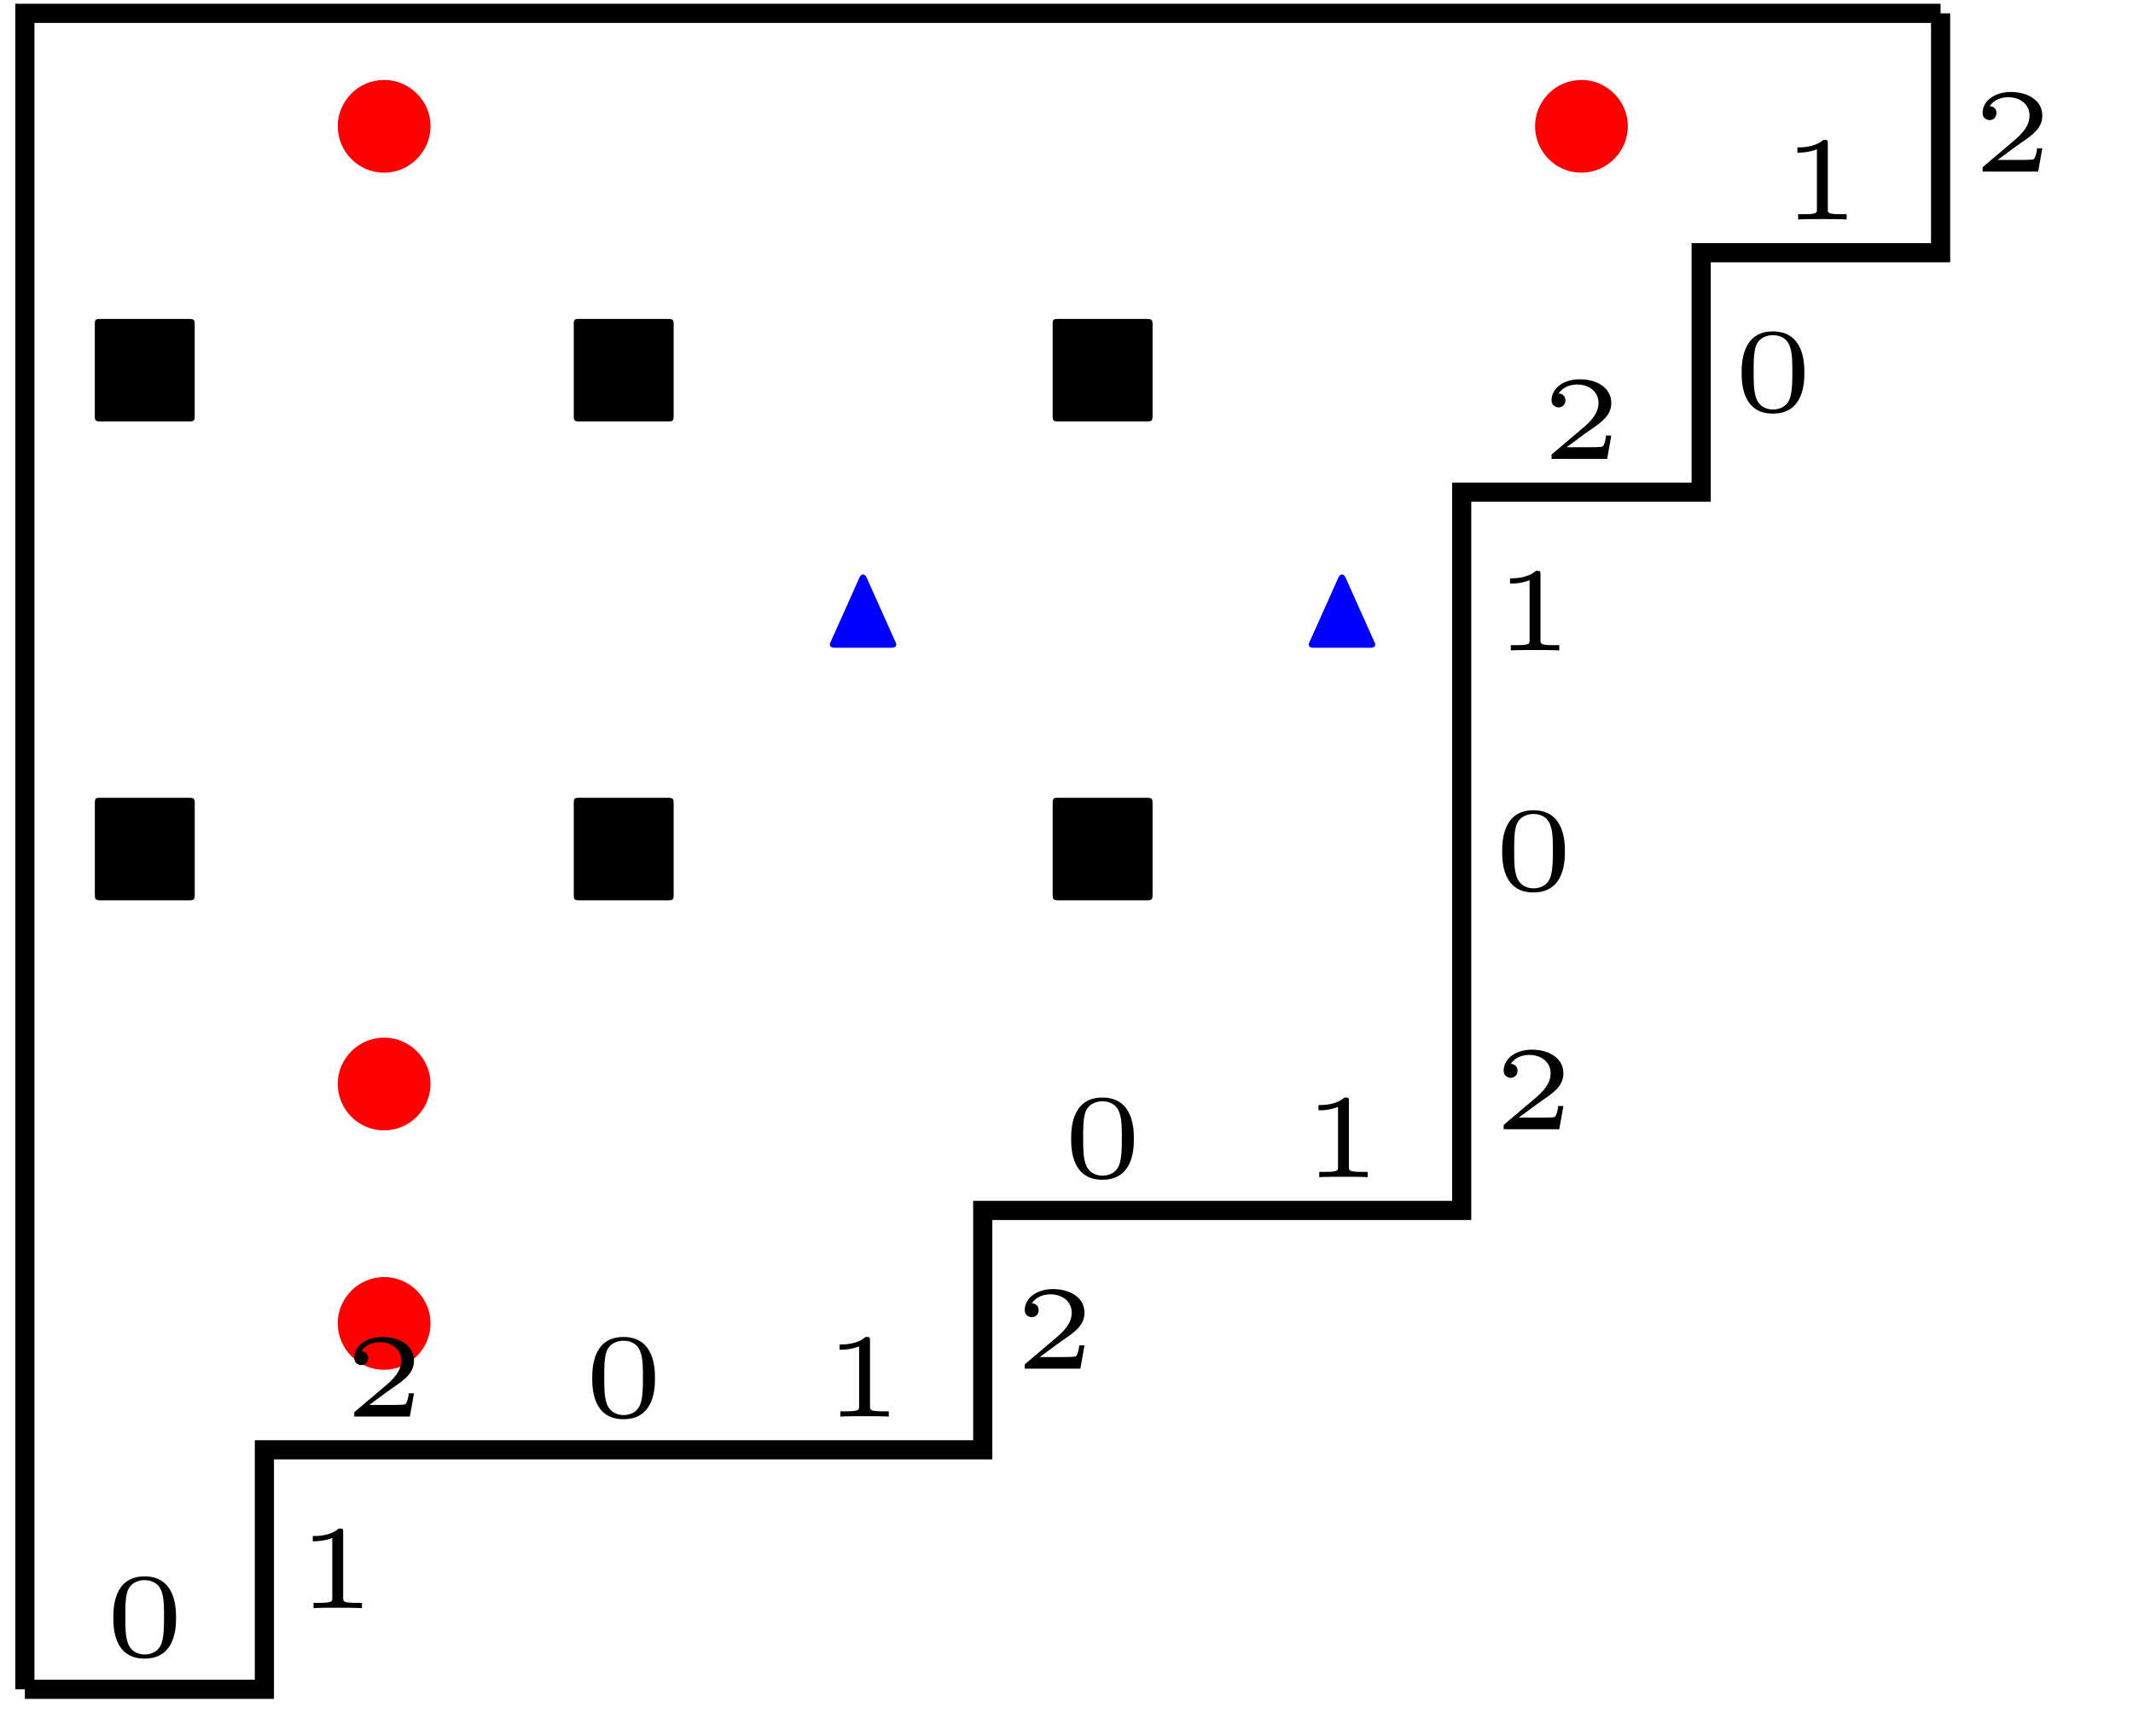
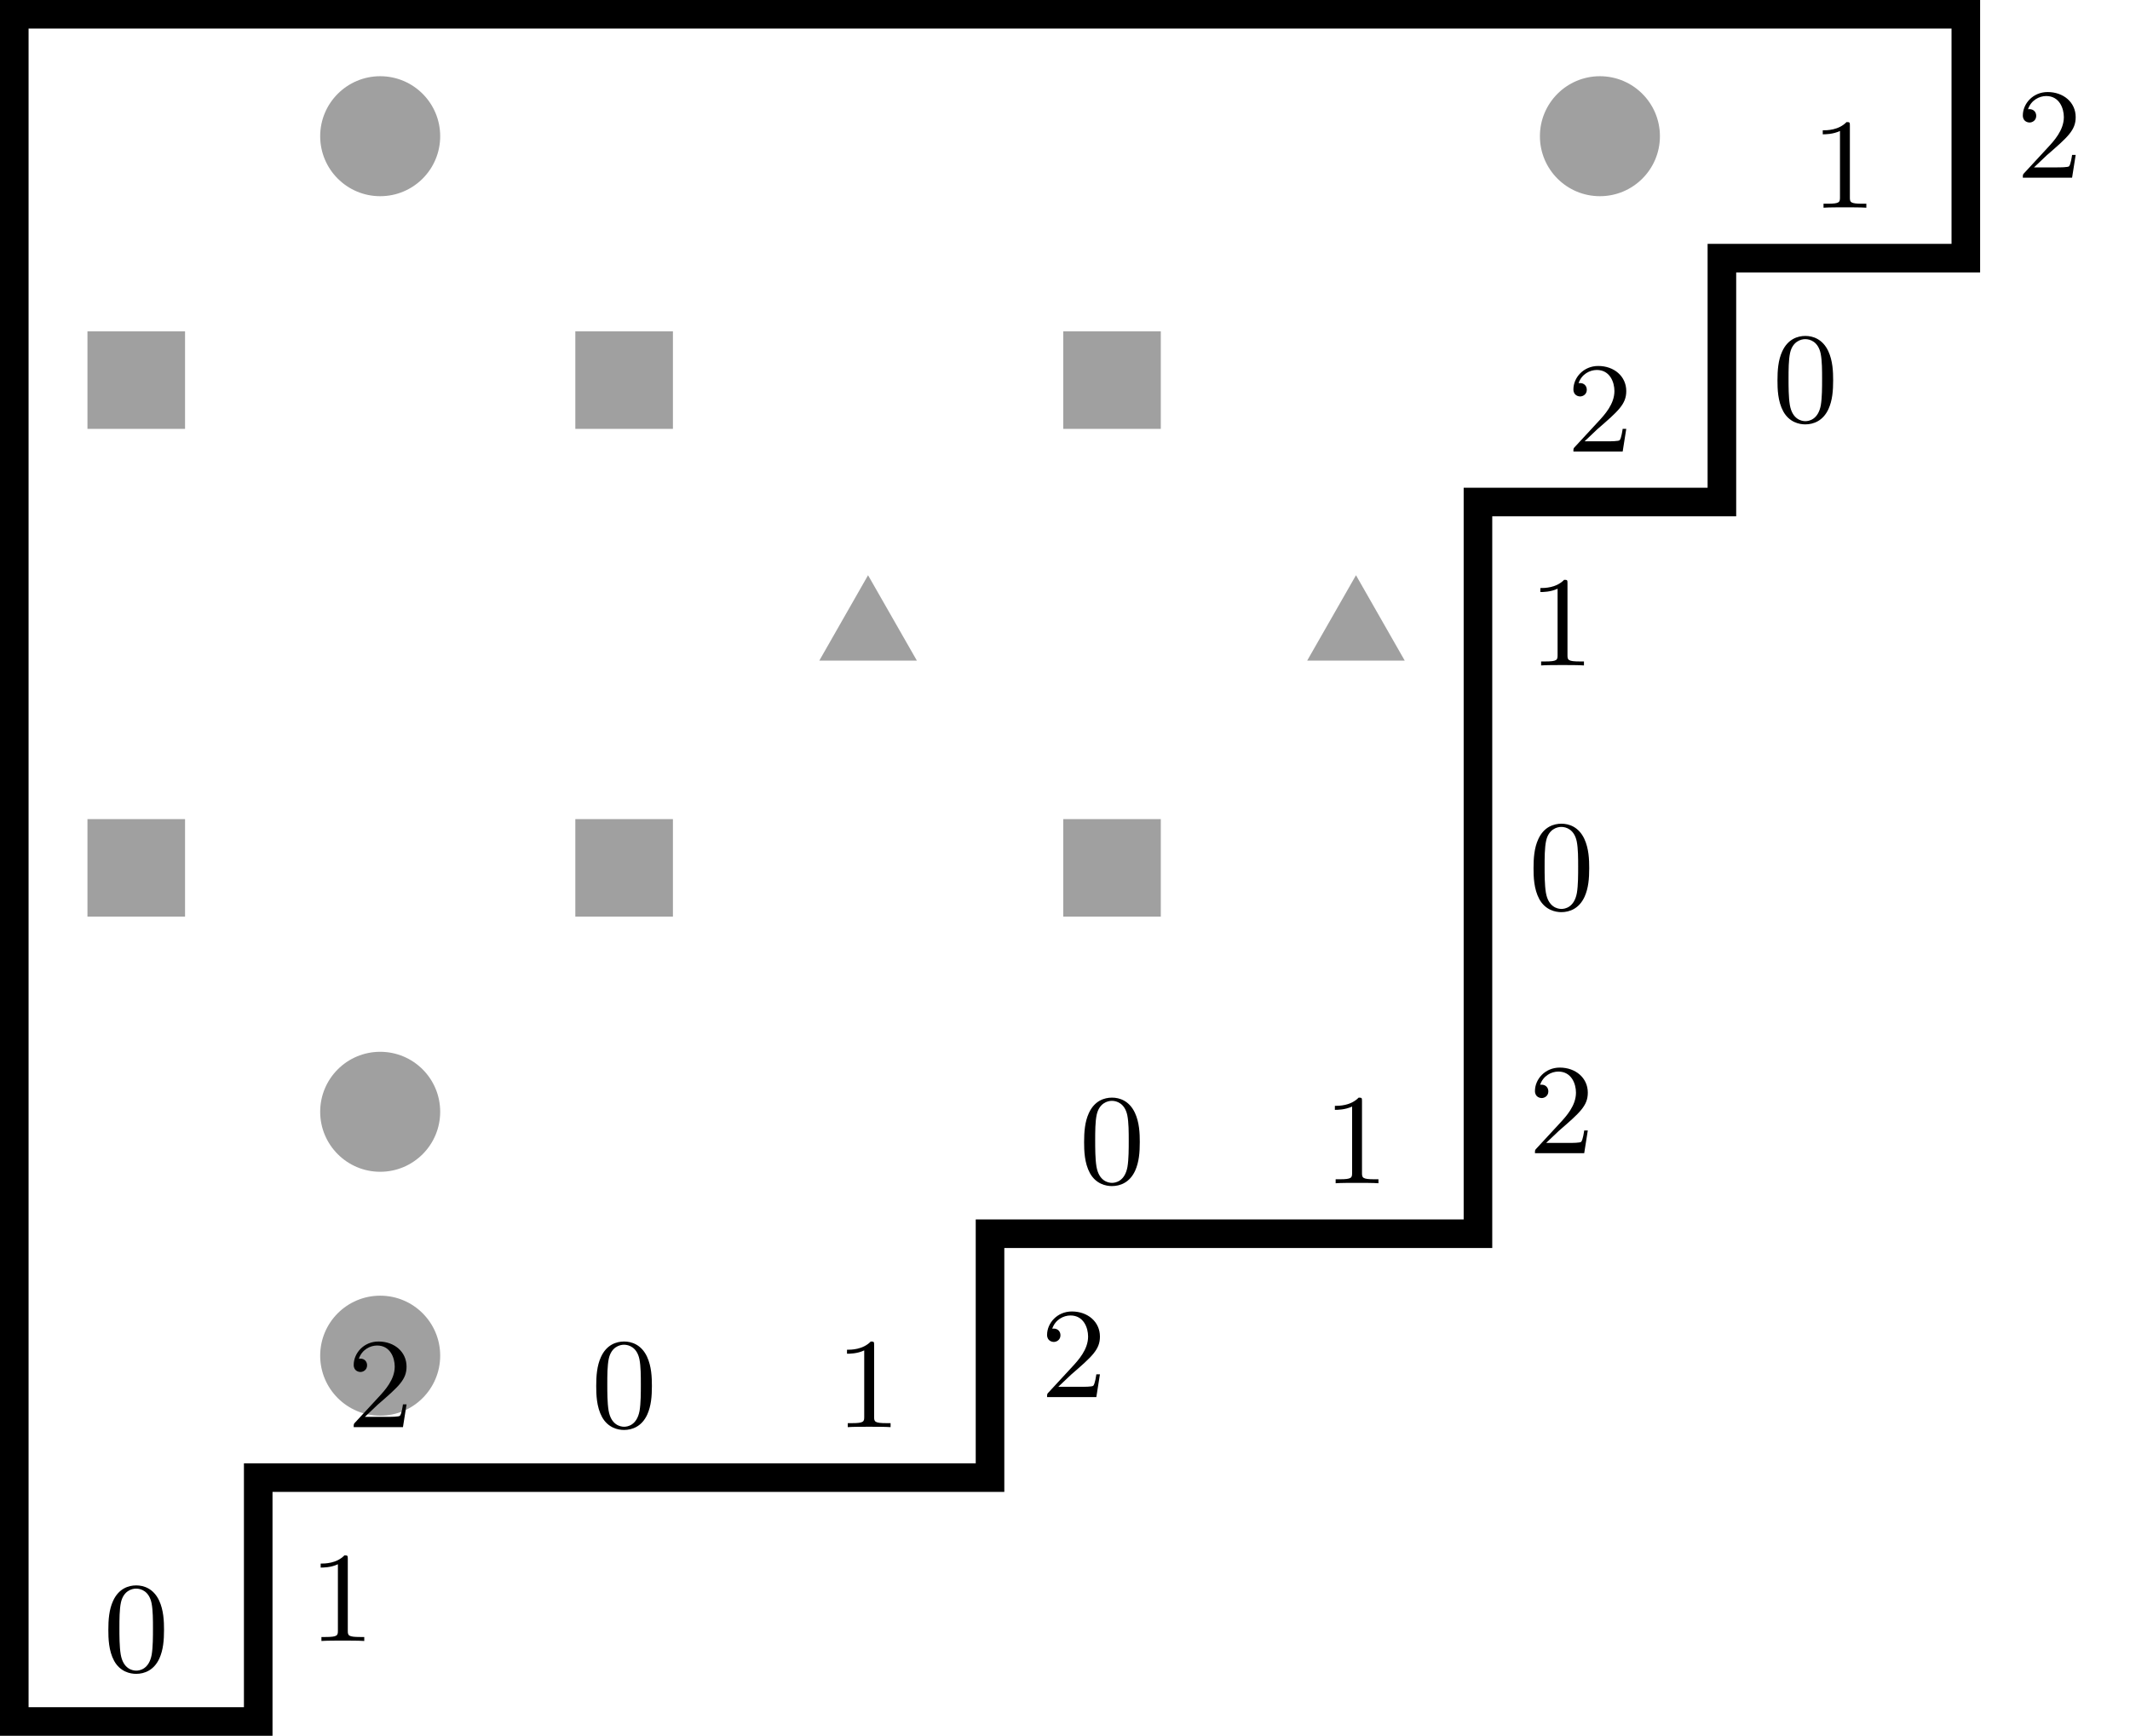
- <svg xmlns="http://www.w3.org/2000/svg" xmlns:xlink="http://www.w3.org/1999/xlink" width="88.743pt" height="72.228pt" viewBox="0 0 88.743 72.228" version="1.1">
-   <defs>
-     <g>
-       <symbol overflow="visible" id="glyph0-0">
-         <path style="stroke:none;" d="" />
-       </symbol>
-       <symbol overflow="visible" id="glyph0-1">
-         <path style="stroke:none;" d="M 4.422 -2.5 C 4.422 -3.562 3.531 -4.422 2.5 -4.422 C 1.406 -4.422 0.562 -3.531 0.562 -2.5 C 0.562 -1.422 1.438 -0.562 2.484 -0.562 C 3.562 -0.562 4.422 -1.453 4.422 -2.5 Z M 4.422 -2.5 " />
-       </symbol>
-       <symbol overflow="visible" id="glyph1-0">
-         <path style="stroke:none;" d="" />
-       </symbol>
-       <symbol overflow="visible" id="glyph1-1">
-         <path style="stroke:none;" d="M 4.781 -4.047 C 4.781 -4.219 4.75 -4.266 4.562 -4.266 L 0.828 -4.266 C 0.656 -4.266 0.625 -4.234 0.625 -4.047 L 0.625 -0.219 C 0.625 -0.047 0.656 0 0.844 0 L 4.562 0 C 4.734 0 4.781 -0.031 4.781 -0.219 Z M 4.781 -4.047 " />
-       </symbol>
-       <symbol overflow="visible" id="glyph1-2">
-         <path style="stroke:none;" d="M 2.328 -2.781 C 2.297 -2.844 2.266 -2.906 2.188 -2.906 C 2.094 -2.906 2.062 -2.844 2.031 -2.781 L 0.828 -0.094 C 0.797 -0.031 0.797 -0.016 0.797 0 C 0.797 0.141 0.938 0.141 1.016 0.141 L 3.344 0.141 C 3.422 0.141 3.562 0.141 3.562 0 C 3.562 -0.031 3.562 -0.031 3.531 -0.094 Z M 2.328 -2.781 " />
-       </symbol>
-       <symbol overflow="visible" id="glyph2-0">
-         <path style="stroke:none;" d="" />
-       </symbol>
-       <symbol overflow="visible" id="glyph2-1">
-         <path style="stroke:none;" d="M 2.766 0 L 2.766 -0.219 L 2.516 -0.219 C 1.984 -0.219 1.984 -0.281 1.984 -0.422 L 1.984 -3.172 C 1.984 -3.312 1.969 -3.312 1.797 -3.312 C 1.453 -3 0.891 -3 0.797 -3 L 0.719 -3 L 0.719 -2.781 L 0.797 -2.781 C 0.906 -2.781 1.234 -2.797 1.531 -2.922 L 1.531 -0.422 C 1.531 -0.281 1.531 -0.219 1 -0.219 L 0.75 -0.219 L 0.75 0 C 1.016 -0.016 1.469 -0.016 1.75 -0.016 C 2.047 -0.016 2.484 -0.016 2.766 0 Z M 2.766 0 " />
-       </symbol>
-       <symbol overflow="visible" id="glyph2-2">
-         <path style="stroke:none;" d="M 2.938 -0.969 L 2.719 -0.969 C 2.719 -0.875 2.656 -0.562 2.578 -0.516 C 2.547 -0.484 2.125 -0.484 2.047 -0.484 L 1.078 -0.484 C 1.406 -0.719 1.766 -1 2.062 -1.203 C 2.516 -1.516 2.938 -1.797 2.938 -2.328 C 2.938 -2.969 2.328 -3.312 1.625 -3.312 C 0.953 -3.312 0.453 -2.938 0.453 -2.438 C 0.453 -2.188 0.672 -2.141 0.75 -2.141 C 0.875 -2.141 1.031 -2.234 1.031 -2.438 C 1.031 -2.609 0.906 -2.719 0.75 -2.719 C 0.891 -2.953 1.188 -3.094 1.516 -3.094 C 2 -3.094 2.406 -2.812 2.406 -2.328 C 2.406 -1.906 2.109 -1.578 1.734 -1.266 L 0.516 -0.234 C 0.469 -0.188 0.453 -0.188 0.453 -0.156 L 0.453 0 L 2.766 0 Z M 2.938 -0.969 " />
-       </symbol>
-       <symbol overflow="visible" id="glyph2-3">
-         <path style="stroke:none;" d="M 3 -1.594 C 3 -1.953 3 -3.312 1.688 -3.312 C 0.391 -3.312 0.391 -1.953 0.391 -1.594 C 0.391 -1.234 0.391 0.109 1.688 0.109 C 3 0.109 3 -1.234 3 -1.594 Z M 2.5 -1.656 C 2.5 -1.312 2.5 -0.906 2.422 -0.609 C 2.297 -0.125 1.891 -0.062 1.688 -0.062 C 1.516 -0.062 1.094 -0.125 0.969 -0.625 C 0.891 -0.891 0.891 -1.25 0.891 -1.656 C 0.891 -2.031 0.891 -2.375 0.969 -2.656 C 1.094 -3.078 1.484 -3.156 1.688 -3.156 C 2.062 -3.156 2.328 -2.969 2.422 -2.609 C 2.5 -2.359 2.5 -1.953 2.5 -1.656 Z M 2.5 -1.656 " />
-       </symbol>
-     </g>
-   </defs>
-   <g id="surface1">
-     <path style="fill:none;stroke-width:0.797;stroke-linecap:butt;stroke-linejoin:miter;stroke:rgb(0%,0%,0%);stroke-opacity:1;stroke-miterlimit:10;" d="M -0.002 -69.74 L -0.002 -0.002 L 79.701 -0.002 " transform="matrix(1,0,0,-1,1.037,0.553)" />
-     <g style="fill:rgb(100%,0%,0%);fill-opacity:1;">
-       <use xlink:href="#glyph0-1" x="13.491" y="57.561" />
-     </g>
-     <g style="fill:rgb(100%,0%,0%);fill-opacity:1;">
-       <use xlink:href="#glyph0-1" x="13.491" y="47.599" />
-     </g>
-     <g style="fill:rgb(100%,0%,0%);fill-opacity:1;">
-       <use xlink:href="#glyph0-1" x="13.491" y="7.748" />
-     </g>
-     <g style="fill:rgb(100%,0%,0%);fill-opacity:1;">
-       <use xlink:href="#glyph0-1" x="63.304" y="7.748" />
-     </g>
-     <g style="fill:rgb(0%,0%,0%);fill-opacity:1;">
-       <use xlink:href="#glyph1-1" x="3.321" y="37.463" />
-     </g>
-     <g style="fill:rgb(0%,0%,0%);fill-opacity:1;">
-       <use xlink:href="#glyph1-1" x="23.246" y="37.463" />
-     </g>
-     <g style="fill:rgb(0%,0%,0%);fill-opacity:1;">
-       <use xlink:href="#glyph1-1" x="43.171" y="37.463" />
-     </g>
-     <g style="fill:rgb(0%,0%,0%);fill-opacity:1;">
-       <use xlink:href="#glyph1-1" x="3.32" y="17.538" />
-     </g>
-     <g style="fill:rgb(0%,0%,0%);fill-opacity:1;">
-       <use xlink:href="#glyph1-1" x="23.246" y="17.538" />
-     </g>
-     <g style="fill:rgb(0%,0%,0%);fill-opacity:1;">
-       <use xlink:href="#glyph1-1" x="43.171" y="17.538" />
-     </g>
-     <g style="fill:rgb(0%,0%,100%);fill-opacity:1;">
-       <use xlink:href="#glyph1-2" x="33.727" y="26.813" />
-     </g>
-     <g style="fill:rgb(0%,0%,100%);fill-opacity:1;">
-       <use xlink:href="#glyph1-2" x="53.653" y="26.813" />
-     </g>
-     <path style="fill:none;stroke-width:0.797;stroke-linecap:butt;stroke-linejoin:miter;stroke:rgb(0%,0%,0%);stroke-opacity:1;stroke-miterlimit:10;" d="M -0.002 -69.74 L 9.963 -69.74 L 9.963 -59.775 L 39.85 -59.775 L 39.85 -49.814 L 59.776 -49.814 L 59.776 -19.927 L 69.74 -19.927 L 69.74 -9.963 L 79.701 -9.963 L 79.701 -0.002 " transform="matrix(1,0,0,-1,1.037,0.553)" />
-     <g style="fill:rgb(0%,0%,0%);fill-opacity:1;">
-       <use xlink:href="#glyph2-1" x="12.294" y="66.915" />
-     </g>
-     <g style="fill:rgb(0%,0%,0%);fill-opacity:1;">
-       <use xlink:href="#glyph2-2" x="42.182" y="56.952" />
-     </g>
-     <g style="fill:rgb(0%,0%,0%);fill-opacity:1;">
-       <use xlink:href="#glyph2-2" x="62.107" y="46.99" />
-     </g>
-     <g style="fill:rgb(0%,0%,0%);fill-opacity:1;">
-       <use xlink:href="#glyph2-3" x="62.107" y="37.027" />
-     </g>
-     <g style="fill:rgb(0%,0%,0%);fill-opacity:1;">
-       <use xlink:href="#glyph2-1" x="62.107" y="27.064" />
-     </g>
-     <g style="fill:rgb(0%,0%,0%);fill-opacity:1;">
-       <use xlink:href="#glyph2-3" x="72.07" y="17.102" />
-     </g>
-     <g style="fill:rgb(0%,0%,0%);fill-opacity:1;">
-       <use xlink:href="#glyph2-2" x="82.032" y="7.139" />
-     </g>
-     <g style="fill:rgb(0%,0%,0%);fill-opacity:1;">
-       <use xlink:href="#glyph2-3" x="4.324" y="68.907" />
-     </g>
-     <g style="fill:rgb(0%,0%,0%);fill-opacity:1;">
-       <use xlink:href="#glyph2-2" x="14.286" y="58.945" />
-     </g>
-     <g style="fill:rgb(0%,0%,0%);fill-opacity:1;">
-       <use xlink:href="#glyph2-3" x="24.249" y="58.945" />
-     </g>
-     <g style="fill:rgb(0%,0%,0%);fill-opacity:1;">
-       <use xlink:href="#glyph2-1" x="34.212" y="58.945" />
-     </g>
-     <g style="fill:rgb(0%,0%,0%);fill-opacity:1;">
-       <use xlink:href="#glyph2-3" x="44.174" y="48.982" />
-     </g>
-     <g style="fill:rgb(0%,0%,0%);fill-opacity:1;">
-       <use xlink:href="#glyph2-1" x="54.137" y="48.982" />
-     </g>
-     <g style="fill:rgb(0%,0%,0%);fill-opacity:1;">
-       <use xlink:href="#glyph2-2" x="64.099" y="19.094" />
-     </g>
-     <g style="fill:rgb(0%,0%,0%);fill-opacity:1;">
-       <use xlink:href="#glyph2-1" x="74.062" y="9.132" />
+ <svg xmlns="http://www.w3.org/2000/svg" version="1.1" width="222.763pt" height="181.573pt" viewBox="0 -121.049 148.509 121.049">
+   <g id="page1">
+     <g transform="matrix(1 0 0 -1 0 0)">
+       <path d="M.996 .996V120.055H137.062V103.047H120.055V86.039H103.047V35.012H69.027V18.004H18.004V.996Z" stroke="#000" fill="none" stroke-width="1.993" />
+       <path d="M30.691 111.551C30.691 113.859 28.82 115.734 26.508 115.734C24.199 115.734 22.324 113.859 22.324 111.551C22.324 109.238 24.199 107.367 26.508 107.367C28.82 107.367 30.691 109.238 30.691 111.551Z" fill="#a0a0a0" />
+       <path d="M115.734 111.551C115.734 113.859 113.859 115.734 111.551 115.734C109.238 115.734 107.367 113.859 107.367 111.551C107.367 109.238 109.238 107.367 111.551 107.367C113.859 107.367 115.734 109.238 115.734 111.551Z" fill="#a0a0a0" />
+       <path d="M30.691 43.516C30.691 45.828 28.82 47.699 26.508 47.699C24.199 47.699 22.324 45.828 22.324 43.516C22.324 41.207 24.199 39.332 26.508 39.332C28.82 39.332 30.691 41.207 30.691 43.516Z" fill="#a0a0a0" />
+       <path d="M30.691 26.508C30.691 28.82 28.82 30.691 26.508 30.691C24.199 30.691 22.324 28.82 22.324 26.508C22.324 24.199 24.199 22.324 26.508 22.324C28.82 22.324 30.691 24.199 30.691 26.508Z" fill="#a0a0a0" />
+       <path d="M6.098 91.141V97.941H12.902V91.141Z" fill="#a0a0a0" />
+       <path d="M40.113 91.141V97.941H46.918V91.141Z" fill="#a0a0a0" />
+       <path d="M74.133 91.141V97.941H80.934V91.141Z" fill="#a0a0a0" />
+       <path d="M6.098 57.125V63.926H12.902V57.125Z" fill="#a0a0a0" />
+       <path d="M40.113 57.125V63.926H46.918V57.125Z" fill="#a0a0a0" />
+       <path d="M74.133 57.125V63.926H80.934V57.125Z" fill="#a0a0a0" />
+       <path d="M60.523 80.934L57.125 74.981H63.926Z" fill="#a0a0a0" />
+       <path d="M94.543 80.934L91.141 74.981H97.941Z" fill="#a0a0a0" />
+       <path d="M144.722 110.246H144.471C144.453 110.129 144.381 109.6 144.264 109.457C144.211 109.376 143.592 109.376 143.413 109.376H141.817L142.705 110.219C144.175 111.492 144.722 111.967 144.722 112.882C144.722 113.912 143.87 114.63 142.767 114.63C141.737 114.63 141.037 113.814 141.037 112.998C141.037 112.55 141.423 112.505 141.503 112.505C141.701 112.505 141.97 112.648 141.97 112.971C141.97 113.24 141.781 113.437 141.503 113.437C141.458 113.437 141.432 113.437 141.396 113.428C141.611 114.065 142.185 114.352 142.669 114.352C143.583 114.352 143.897 113.5 143.897 112.882C143.897 111.967 143.207 111.223 142.776 110.757L141.136 108.982C141.037 108.883 141.037 108.865 141.037 108.659H144.471L144.722 110.246Z" />
+       <path d="M127.812 94.52C127.812 95.12 127.785 95.891 127.472 96.564C127.077 97.406 126.396 97.622 125.876 97.622C125.338 97.622 124.657 97.406 124.262 96.546C123.975 95.927 123.93 95.201 123.93 94.52C123.93 93.937 123.949 93.068 124.334 92.359C124.755 91.597 125.454 91.454 125.867 91.454C126.45 91.454 127.113 91.705 127.489 92.529C127.759 93.13 127.812 93.803 127.812 94.52ZM125.876 91.678C125.607 91.678 124.962 91.804 124.791 92.816C124.702 93.345 124.702 94.116 124.702 94.627C124.702 95.237 124.702 95.945 124.809 96.438C124.989 97.236 125.562 97.398 125.867 97.398C126.208 97.398 126.772 97.218 126.943 96.384C127.041 95.891 127.041 95.192 127.041 94.627C127.041 94.072 127.041 93.319 126.952 92.789C126.764 91.768 126.1 91.678 125.876 91.678Z" />
+       <path d="M109.289 80.371C109.289 80.596 109.28 80.614 109.056 80.614C108.5 80.04 107.676 80.04 107.398 80.04V79.762C107.568 79.762 108.115 79.762 108.599 79.995V75.36C108.599 75.029 108.572 74.921 107.738 74.921H107.451V74.643C107.774 74.67 108.572 74.67 108.94 74.67C109.307 74.67 110.114 74.67 110.437 74.643V74.921H110.15C109.316 74.921 109.289 75.029 109.289 75.36V80.371Z" />
+       <path d="M110.804 60.504C110.804 61.104 110.777 61.875 110.464 62.548C110.069 63.39 109.388 63.606 108.868 63.606C108.33 63.606 107.649 63.39 107.254 62.53C106.967 61.911 106.922 61.185 106.922 60.504C106.922 59.921 106.941 59.052 107.326 58.343C107.747 57.581 108.446 57.438 108.859 57.438C109.442 57.438 110.105 57.689 110.481 58.513C110.751 59.114 110.804 59.787 110.804 60.504ZM108.868 57.662C108.599 57.662 107.954 57.788 107.783 58.8C107.694 59.329 107.694 60.1 107.694 60.611C107.694 61.221 107.694 61.929 107.801 62.422C107.981 63.22 108.554 63.382 108.859 63.382C109.2 63.382 109.764 63.202 109.935 62.368C110.033 61.875 110.033 61.176 110.033 60.611C110.033 60.056 110.033 59.303 109.944 58.773C109.756 57.752 109.092 57.662 108.868 57.662Z" />
+       <path d="M110.706 42.214H110.455C110.437 42.097 110.365 41.568 110.248 41.425C110.195 41.344 109.576 41.344 109.397 41.344H107.801L108.689 42.187C110.159 43.46 110.706 43.935 110.706 44.85C110.706 45.88 109.854 46.598 108.751 46.598C107.721 46.598 107.021 45.782 107.021 44.966C107.021 44.518 107.407 44.473 107.487 44.473C107.685 44.473 107.954 44.616 107.954 44.939C107.954 45.208 107.765 45.405 107.487 45.405C107.442 45.405 107.416 45.405 107.38 45.396C107.595 46.033 108.169 46.32 108.653 46.32C109.567 46.32 109.881 45.468 109.881 44.85C109.881 43.935 109.191 43.191 108.76 42.725L107.12 40.95C107.021 40.851 107.021 40.833 107.021 40.627H110.455L110.706 42.214Z" />
+       <path d="M76.69 25.206H76.439C76.421 25.089 76.349 24.56 76.232 24.417C76.179 24.336 75.56 24.336 75.381 24.336H73.785L74.673 25.179C76.143 26.452 76.69 26.927 76.69 27.841C76.69 28.872 75.838 29.59 74.735 29.59C73.705 29.59 73.005 28.774 73.005 27.958C73.005 27.51 73.391 27.465 73.471 27.465C73.669 27.465 73.938 27.608 73.938 27.931C73.938 28.2 73.749 28.397 73.471 28.397C73.426 28.397 73.4 28.397 73.364 28.388C73.579 29.025 74.153 29.311 74.637 29.311C75.551 29.311 75.865 28.46 75.865 27.841C75.865 26.927 75.175 26.183 74.744 25.717L73.104 23.942C73.005 23.843 73.005 23.825 73.005 23.619H76.439L76.69 25.206Z" />
+       <path d="M24.249 12.339C24.249 12.563 24.24 12.582 24.016 12.582C23.46 12.008 22.636 12.008 22.358 12.008V11.73C22.528 11.73 23.075 11.73 23.559 11.963V7.328C23.559 6.997 23.532 6.889 22.698 6.889H22.411V6.611C22.734 6.638 23.532 6.638 23.9 6.638S25.074 6.638 25.397 6.611V6.889H25.11C24.276 6.889 24.249 6.997 24.249 7.328V12.339Z" />
+       <path d="M128.978 112.292C128.978 112.516 128.969 112.535 128.745 112.535C128.189 111.961 127.365 111.961 127.087 111.961V111.683C127.257 111.683 127.804 111.683 128.288 111.916V107.281C128.288 106.95 128.261 106.842 127.427 106.842H127.141V106.564C127.463 106.591 128.261 106.591 128.629 106.591S129.803 106.591 130.126 106.564V106.842H129.839C129.005 106.842 128.978 106.95 128.978 107.281V112.292Z" />
+       <path d="M113.387 91.143H113.136C113.118 91.026 113.046 90.497 112.929 90.354C112.876 90.273 112.257 90.273 112.078 90.273H110.482L111.37 91.116C112.84 92.389 113.387 92.864 113.387 93.778C113.387 94.809 112.535 95.527 111.433 95.527C110.402 95.527 109.702 94.711 109.702 93.895C109.702 93.447 110.088 93.402 110.168 93.402C110.366 93.402 110.635 93.545 110.635 93.868C110.635 94.137 110.446 94.334 110.168 94.334C110.123 94.334 110.097 94.334 110.061 94.325C110.276 94.962 110.85 95.248 111.334 95.248C112.248 95.248 112.562 94.397 112.562 93.778C112.562 92.864 111.872 92.12 111.441 91.654L109.801 89.879C109.702 89.78 109.702 89.762 109.702 89.556H113.136L113.387 91.143Z" />
+       <path d="M94.962 44.26C94.962 44.484 94.953 44.503 94.729 44.503C94.173 43.929 93.349 43.929 93.071 43.929V43.651C93.241 43.651 93.788 43.651 94.272 43.884V39.249C94.272 38.918 94.245 38.81 93.411 38.81H93.125V38.532C93.447 38.559 94.245 38.559 94.613 38.559S95.787 38.559 96.11 38.532V38.81H95.823C94.989 38.81 94.962 38.918 94.962 39.249V44.26Z" />
+       <path d="M79.469 41.401C79.469 42.001 79.442 42.772 79.129 43.445C78.734 44.287 78.053 44.503 77.533 44.503C76.995 44.503 76.314 44.287 75.919 43.427C75.632 42.808 75.587 42.082 75.587 41.401C75.587 40.818 75.606 39.949 75.991 39.24C76.412 38.478 77.112 38.335 77.524 38.335C78.107 38.335 78.77 38.586 79.147 39.41C79.416 40.011 79.469 40.684 79.469 41.401ZM77.533 38.559C77.264 38.559 76.619 38.684 76.448 39.697C76.359 40.226 76.359 40.997 76.359 41.508C76.359 42.118 76.359 42.826 76.466 43.319C76.646 44.117 77.219 44.279 77.524 44.279C77.865 44.279 78.429 44.099 78.6 43.265C78.698 42.772 78.698 42.073 78.698 41.508C78.698 40.953 78.698 40.199 78.609 39.67C78.421 38.649 77.757 38.559 77.533 38.559Z" />
+       <path d="M60.946 27.252C60.946 27.476 60.937 27.495 60.713 27.495C60.157 26.921 59.333 26.921 59.055 26.921V26.643C59.225 26.643 59.772 26.643 60.256 26.876V22.241C60.256 21.91 60.229 21.802 59.395 21.802H59.109V21.524C59.431 21.551 60.229 21.551 60.597 21.551S61.771 21.551 62.094 21.524V21.802H61.807C60.973 21.802 60.946 21.91 60.946 22.241V27.252Z" />
+       <path d="M45.452 24.393C45.452 24.993 45.425 25.764 45.112 26.437C44.717 27.279 44.036 27.495 43.516 27.495C42.978 27.495 42.297 27.279 41.902 26.419C41.615 25.8 41.57 25.074 41.57 24.393C41.57 23.81 41.589 22.941 41.974 22.232C42.395 21.47 43.094 21.327 43.507 21.327C44.09 21.327 44.753 21.578 45.129 22.402C45.399 23.003 45.452 23.676 45.452 24.393ZM43.516 21.551C43.247 21.551 42.602 21.676 42.431 22.689C42.342 23.218 42.342 23.989 42.342 24.5C42.342 25.11 42.342 25.818 42.449 26.311C42.629 27.109 43.202 27.271 43.507 27.271C43.848 27.271 44.412 27.091 44.583 26.257C44.681 25.764 44.681 25.065 44.681 24.5C44.681 23.945 44.681 23.191 44.592 22.662C44.404 21.641 43.74 21.551 43.516 21.551Z" />
+       <path d="M28.346 23.111H28.095C28.077 22.994 28.005 22.465 27.888 22.322C27.835 22.241 27.216 22.241 27.037 22.241H25.441L26.329 23.084C27.799 24.357 28.346 24.832 28.346 25.746C28.346 26.777 27.494 27.495 26.391 27.495C25.361 27.495 24.661 26.679 24.661 25.863C24.661 25.415 25.047 25.37 25.127 25.37C25.325 25.37 25.594 25.513 25.594 25.836C25.594 26.105 25.405 26.302 25.127 26.302C25.082 26.302 25.056 26.302 25.02 26.293C25.235 26.93 25.809 27.216 26.293 27.216C27.207 27.216 27.521 26.365 27.521 25.746C27.521 24.832 26.831 24.088 26.4 23.622L24.76 21.847C24.661 21.748 24.661 21.73 24.661 21.524H28.095L28.346 23.111Z" />
+       <path d="M11.436 7.385C11.436 7.985 11.409 8.756 11.096 9.429C10.701 10.271 10.02 10.487 9.5 10.487C8.962 10.487 8.281 10.271 7.886 9.411C7.599 8.792 7.554 8.066 7.554 7.385C7.554 6.802 7.573 5.933 7.958 5.224C8.379 4.462 9.078 4.319 9.491 4.319C10.074 4.319 10.737 4.57 11.113 5.394C11.383 5.995 11.436 6.668 11.436 7.385ZM9.5 4.543C9.231 4.543 8.586 4.668 8.415 5.681C8.326 6.21 8.326 6.981 8.326 7.492C8.326 8.102 8.326 8.81 8.433 9.303C8.613 10.101 9.186 10.263 9.491 10.263C9.832 10.263 10.396 10.083 10.567 9.249C10.665 8.756 10.665 8.057 10.665 7.492C10.665 6.937 10.665 6.183 10.576 5.654C10.388 4.633 9.724 4.543 9.5 4.543Z" />
    </g>
  </g>
</svg>
